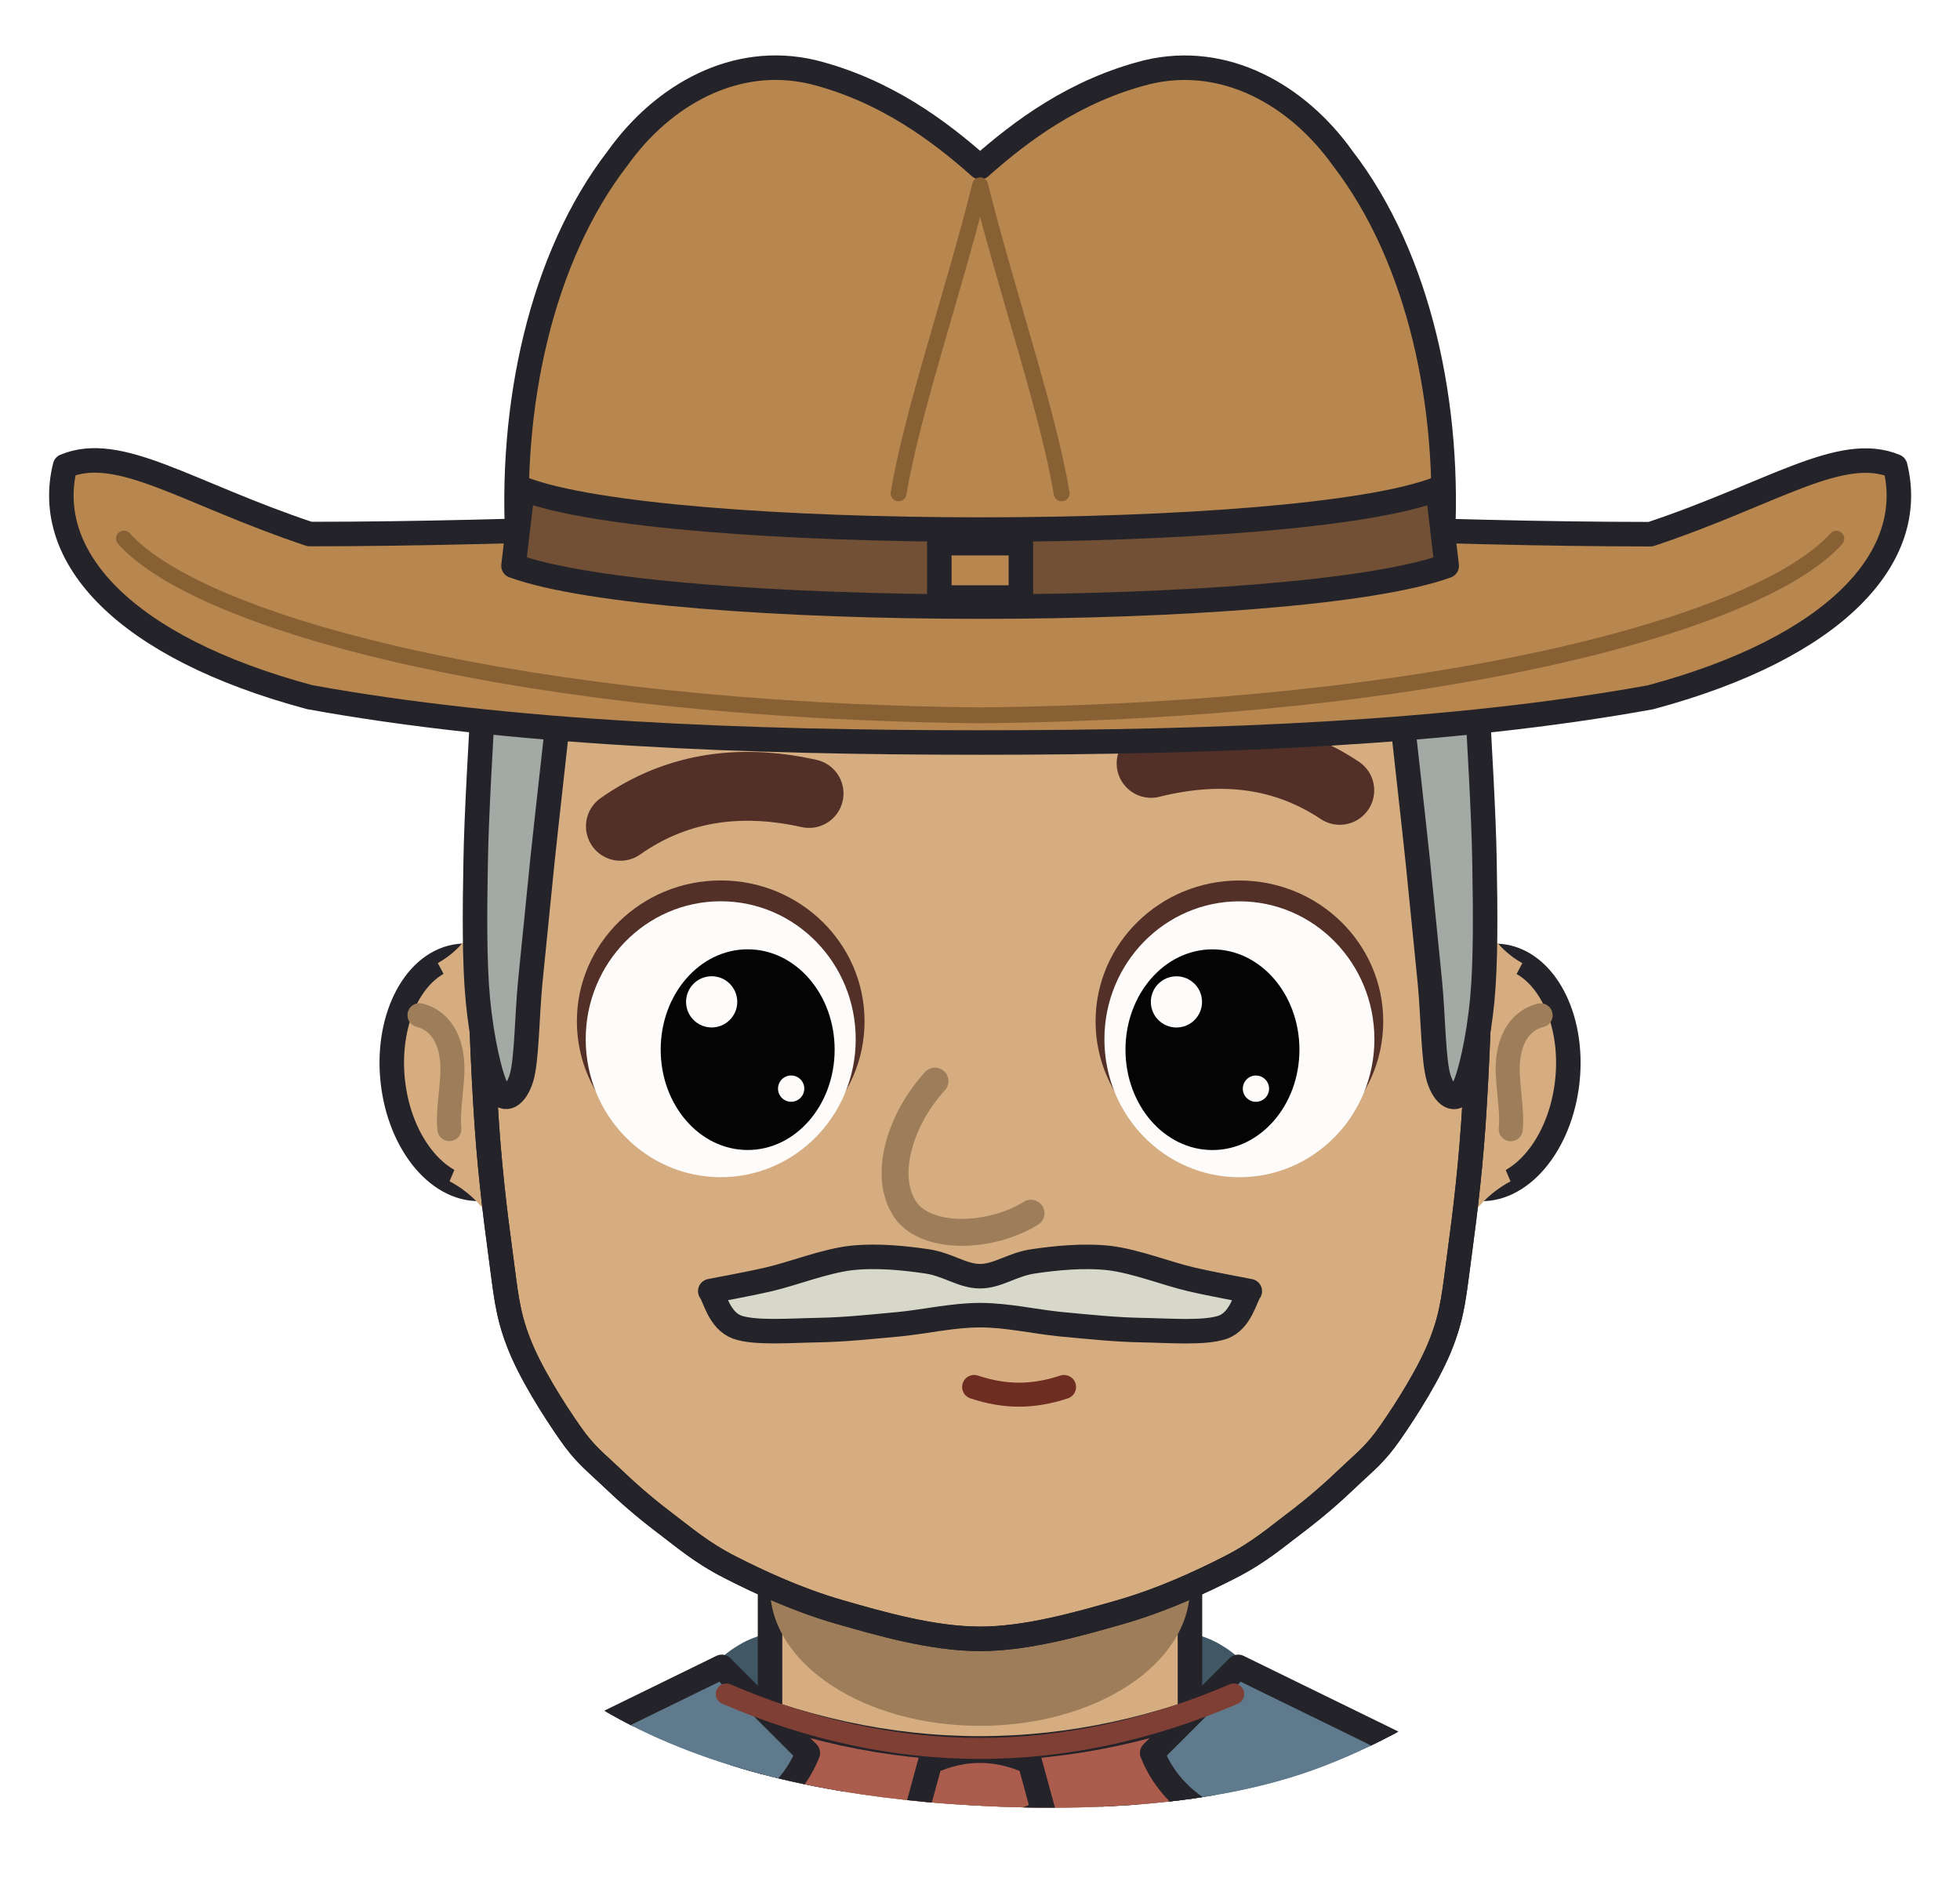
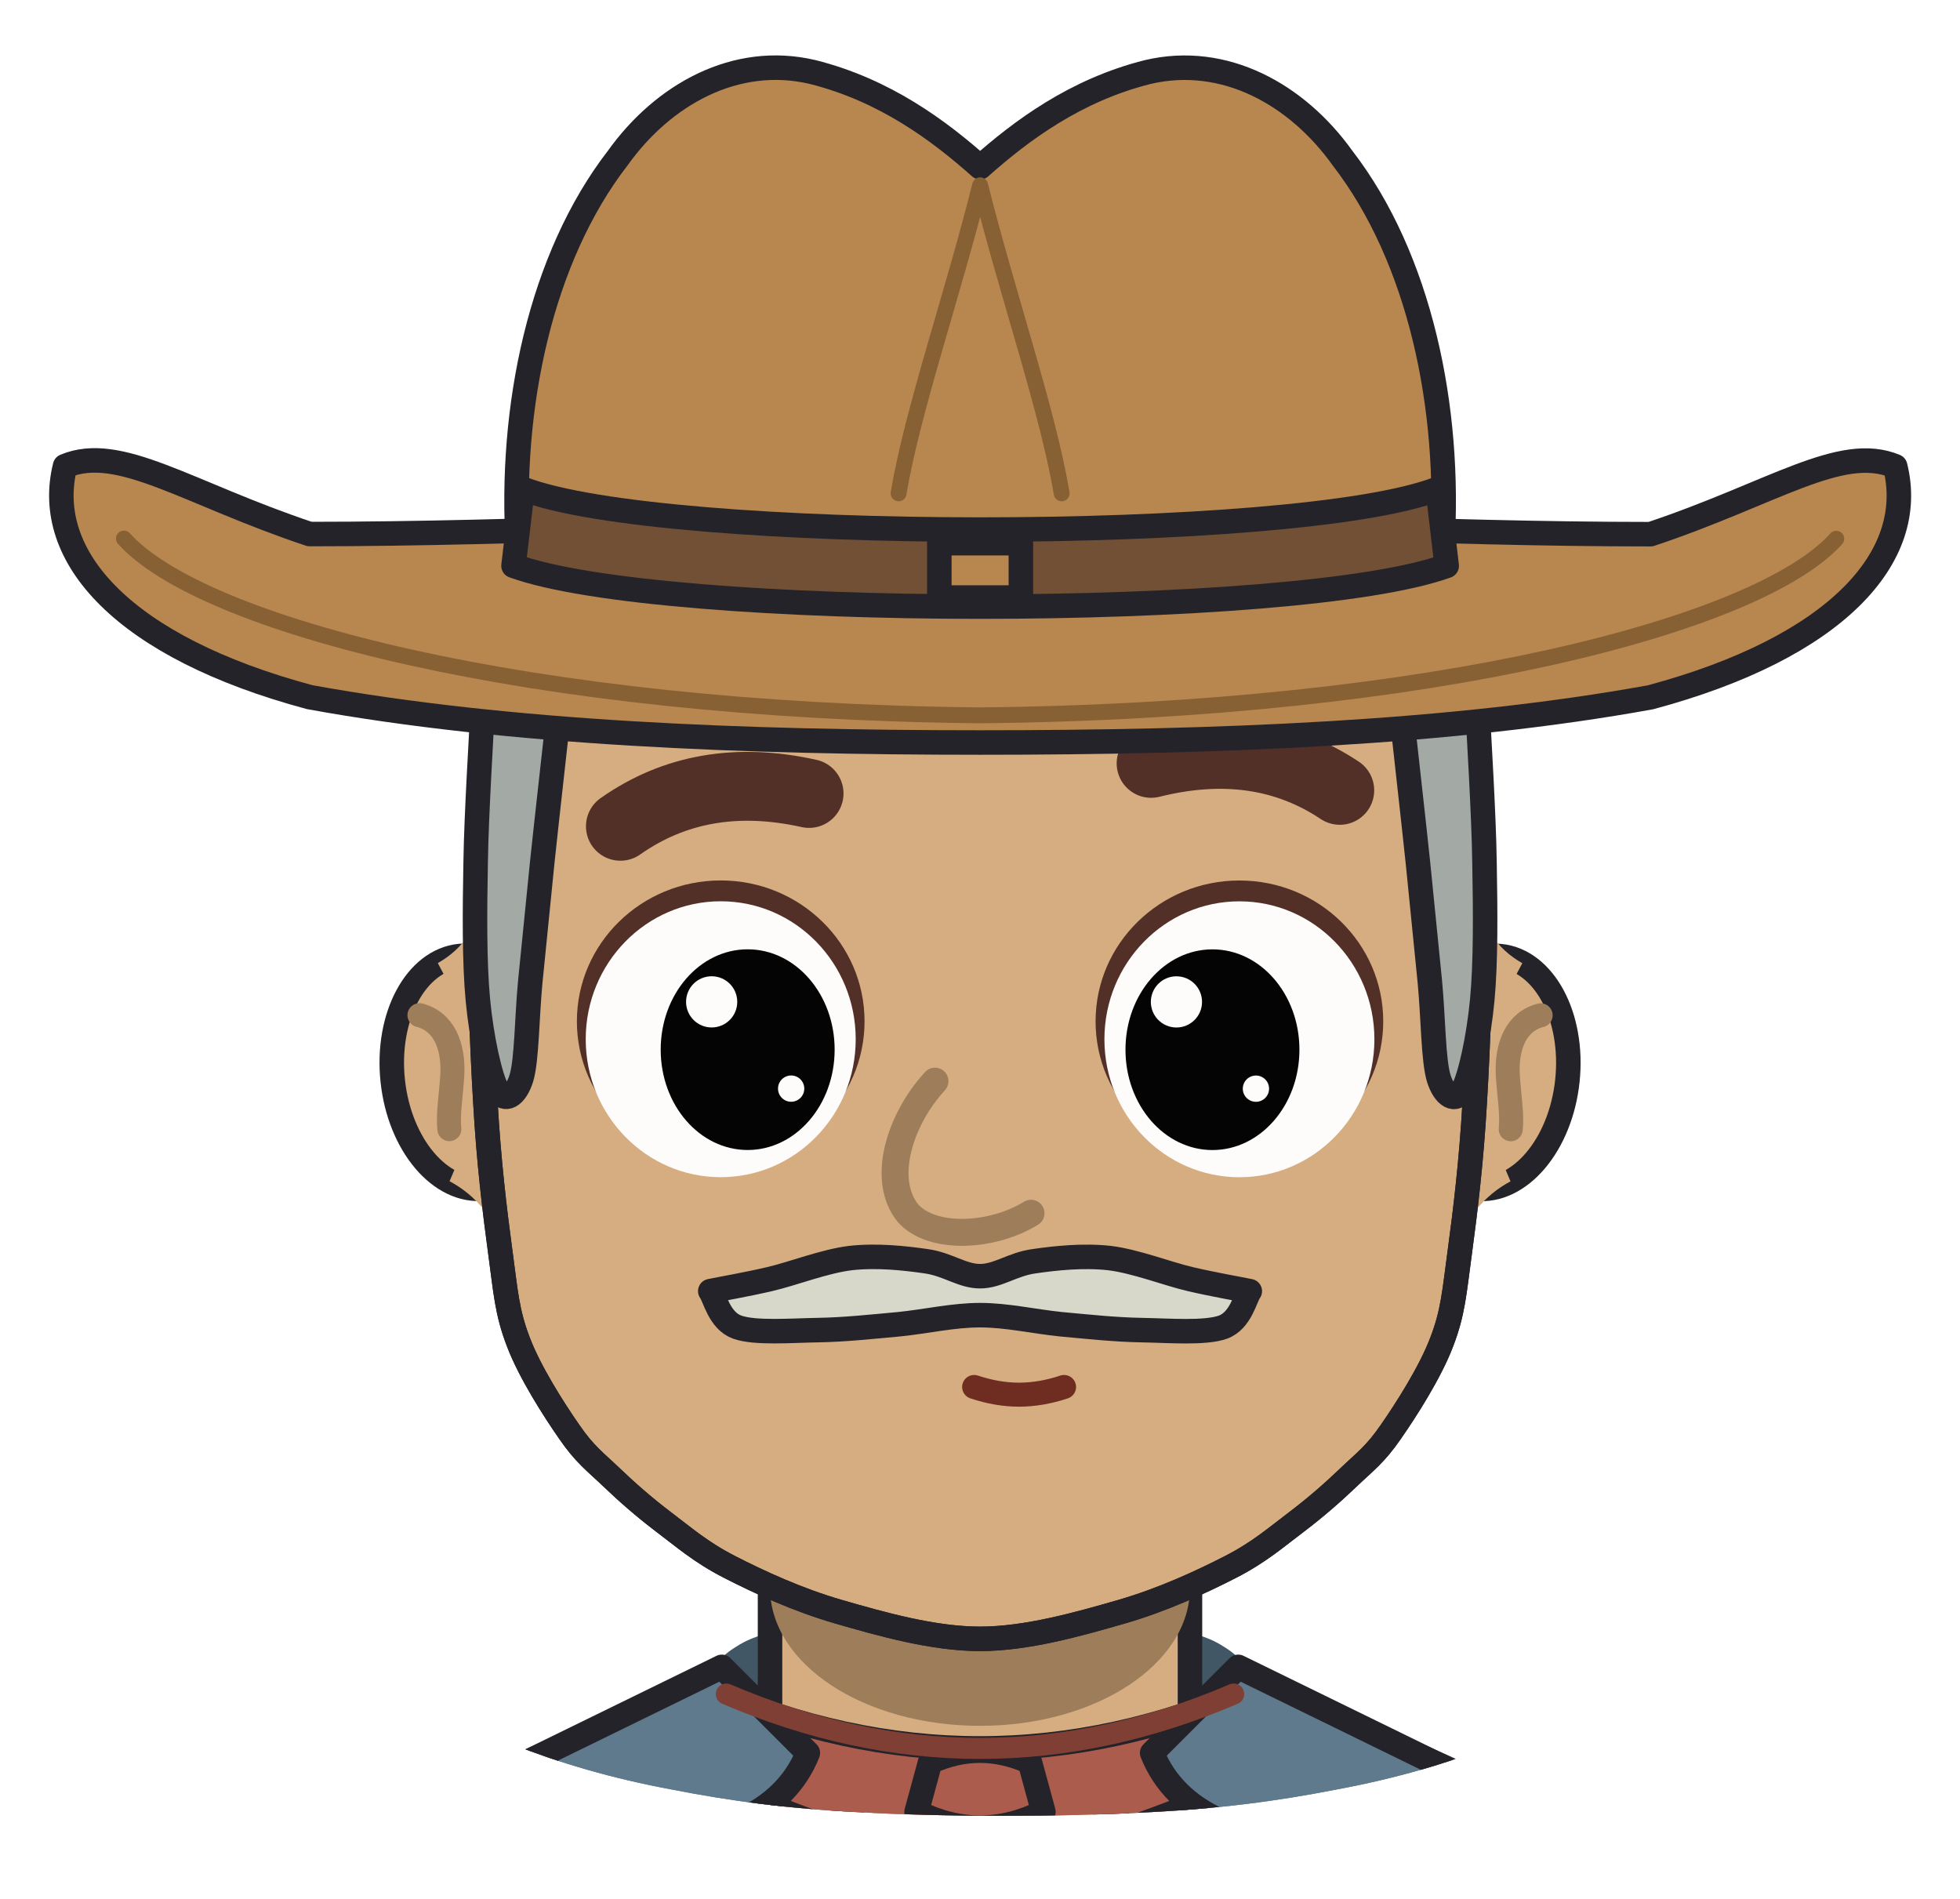
<svg xmlns="http://www.w3.org/2000/svg" viewBox="0 0 320 310" width="320" height="310">
  <defs>
    <clipPath id="cd15b">
      <rect x="-4000" y="-4000" width="9000" height="9000" />
    </clipPath>
-     <pattern id="cd15pat" width="28" height="28" patternUnits="userSpaceOnUse">
-       <rect width="28" height="28" fill="#FFE94A" />
-       <rect width="14" height="28" fill="#F6A5C0" />
+     <pattern id="cd15pat" width="72" height="72" patternUnits="userSpaceOnUse">
+       <rect width="72" height="72" fill="#FFE94A" />
+       <rect width="36" height="36" fill="#F6A5C0" />
+       <rect x="36" y="36" width="36" height="36" fill="#F6A5C0" />
    </pattern>
    <clipPath id="cd15cr">
-       <path d="M825.36 639.53C820.78 687.47 821.86 742.41 793.04 784.16C764.22 825.90 704.69 869.54 652.17 889.74C599.65 910.21 531.24 910.48 477.38 905.90C423.51 901.05 372.07 888.93 328.70 862.27C285.61 835.60 242.52 794.12 218.01 745.91C193.50 697.97 181.65 625.25 181.92 574.08C181.92 523.17 188.92 478.73 218.81 439.41C248.71 400.09 307.69 358.61 361.83 338.41C415.70 317.94 487.07 314.44 542.82 317.13C598.31 319.82 648.67 324.40 695.27 354.30C741.59 383.93 800.04 447.76 821.59 495.16C843.40 542.83 830.20 591.31 825.36 639.53Z" />
+       <path d="M932.82 582.16C950.33 532.87 982.11 460.42 982.11 410.05C982.11 359.69 957.87 310.13 932.01 279.42C906.16 248.72 862.52 234.45 826.97 225.56C791.42 216.67 751.56 223.40 718.70 225.56C686.11 227.71 657.56 234.98 629.82 238.49C602.35 242.26 579.72 246.03 552.79 247.37C525.86 248.72 495.42 248.72 468.49 247.10C441.55 245.22 418.93 241.18 390.65 236.60C362.64 232.02 333.55 223.13 299.35 218.82C264.87 214.78 222.32 204.28 184.34 211.55C146.09 218.82 98.15 231.21 70.41 262.46C42.67 293.43 16.54 345.68 17.89 398.74C19.24 451.53 57.48 528.83 78.49 580.00C99.77 631.18 130.74 675.08 145.02 705.51C159.02 736.22 155.25 746.18 163.33 763.96C171.14 781.73 180.57 797.36 192.69 811.63C205.08 826.17 219.62 839.10 236.32 850.41C253.29 862.00 272.14 871.96 293.42 880.31C314.70 888.66 337.59 895.39 363.72 900.24C389.84 905.36 415.43 908.86 450.17 910.48C484.65 912.36 536.63 912.36 571.10 910.48C605.58 908.86 631.44 905.36 657.56 900.24C683.69 895.39 706.58 888.66 727.86 880.31C748.87 871.96 767.99 862.00 784.69 850.41C801.65 839.10 816.20 826.17 828.32 811.63C840.71 797.36 850.14 781.73 857.95 763.96C866.03 746.18 863.33 735.95 875.72 705.51C888.38 675.35 915.04 631.18 932.82 582.16Z" />
      <path d="M-473.50 -700.97L1473.50 -700.97L1473.50 664.63L-473.50 664.63Z" />
    </clipPath>
    <clipPath id="cd15s">
      <path d="M500 970.1L616.5 850.9C621.8 853.2 636.8 859.1 648.3 864.2C659.7 869.3 672.5 875.4 685.3 881.4C698.1 887.3 712.5 893.3 725 899.9C737.6 906.5 750.8 914.3 760.8 921.1C770.7 927.9 778 934.3 784.6 941C791.2 947.6 795.8 954.2 800.5 960.8C805.1 967.4 808.6 974.1 812.4 980.7C816.1 987.2 821.2 996.8 823 1000L177 1000C178.8 996.8 183.9 987.2 187.6 980.7C191.4 974.1 194.9 967.4 199.5 960.8C204.2 954.2 208.8 947.6 215.4 941C222 934.3 229.3 927.9 239.2 921.1C249.2 914.3 262.4 906.5 275 899.9C287.5 893.3 301.9 887.3 314.7 881.4C327.5 875.4 340.3 869.3 351.7 864.2C363.2 859.1 378.2 853.2 383.5 850.9L500 970.1Z" fill="#5E7A8C" stroke="#242329" stroke-width="10.82" stroke-linejoin="round" stroke-linecap="round" transform="translate(500 1014) scale(0.86) translate(-500 -1000)" />
      <path d="M380 856Q500 908 620 856L596 906Q548 926 500 934Q452 926 404 906Z" fill="#AC5C4D" stroke="#242329" stroke-width="10.82" stroke-linejoin="round" stroke-linecap="round" transform="translate(500 1014) scale(0.86) translate(-500 -1000)" />
      <path d="M386 846L296 890Q288 906 306 910L394 914Q416 904 424 884Z" fill="#5E7A8C" stroke="#242329" stroke-width="10.82" stroke-linejoin="round" stroke-linecap="round" transform="translate(500 1014) scale(0.86) translate(-500 -1000)" />
      <path d="M614 846L704 890Q712 906 694 910L606 914Q584 904 576 884Z" fill="#5E7A8C" stroke="#242329" stroke-width="10.82" stroke-linejoin="round" stroke-linecap="round" transform="translate(500 1014) scale(0.86) translate(-500 -1000)" />
      <path d="M478 888Q500 878 522 888L528 910Q500 924 472 910Z" fill="#AC5C4D" stroke="#242329" stroke-width="10.82" stroke-linejoin="round" stroke-linecap="round" transform="translate(500 1014) scale(0.86) translate(-500 -1000)" />
      <path d="M388 858Q500 906 612 858" fill="none" stroke="#7F3F34" stroke-width="9.3" stroke-linecap="round" transform="translate(500 1014) scale(0.86) translate(-500 -1000)" />
    </clipPath>
    <clipPath id="cd15eL">
      <ellipse cx="385.5" cy="569" rx="59.6" ry="60.9" />
    </clipPath>
    <clipPath id="cd15eR">
      <ellipse cx="614.5" cy="569" rx="59.6" ry="60.9" />
    </clipPath>
    <filter id="cd15bl" x="-60%" y="-90%" width="220%" height="280%">
      <feGaussianBlur stdDeviation="15" />
    </filter>
    <clipPath id="cd15eo">
      <path d="M-1000 -1000H2000V2000H-1000Z" />
    </clipPath>
    <clipPath id="cd15ck">
      <ellipse cx="385.5" cy="561.1" rx="66.5" ry="65.2" />
      <ellipse cx="385.5" cy="569" rx="62.6" ry="63.9" />
      <ellipse cx="614.5" cy="561.1" rx="66.5" ry="65.2" />
      <ellipse cx="614.5" cy="569" rx="62.6" ry="63.9" />
    </clipPath>
  </defs>
  <g transform="translate(-55 -107) scale(0.43)">
    <g clip-path="url(#cd15b)">
      <g transform="translate(500 1014) scale(0.86) translate(-500 -1000)">
        <g clip-path="url(#cd15cr)">
          <g transform="translate(0 0.06)">
            <path d="M500 824.5C525.6 824.5 558.7 826.2 576.8 828.4C594.9 830.7 601.5 833.1 608.5 837.7C615.6 842.3 619.6 847.4 619.1 856.2C618.7 865.1 625.8 880.5 605.9 890.7C586 900.8 535.3 917.1 500 917.1C464.7 917.1 414 900.8 394.1 890.7C374.2 880.5 381.3 865.1 380.9 856.2C380.4 847.4 384.4 842.3 391.5 837.7C398.5 833.1 405.1 830.7 423.2 828.4C441.3 826.2 474.4 824.5 500 824.5Z" fill="#415766" />
          </g>
        </g>
        <g clip-path="url(#cd15cr)">
          <g transform="translate(0 0.06)">
            <path d="M407.3 768.9L407.3 935.7Q407.3 967.4 439.1 967.4L560.9 967.4Q592.7 967.4 592.7 935.7L592.7 768.9Z" fill="#D6AD81" stroke="#242329" stroke-width="10.82" stroke-linejoin="round" stroke-linecap="round" />
            <ellipse cx="500" cy="811.2" rx="92.7" ry="60.9" fill="#9D7D5A" />
          </g>
        </g>
        <g transform="matrix(1 0.0001 -0.0001 1 0.08335 0.01754)">
          <ellipse cx="275.6" cy="583.6" rx="35.1" ry="51.6" transform="rotate(-6 275.6 583.6)" fill="#D6AD81" stroke="#242329" stroke-width="10.82" stroke-linejoin="round" stroke-linecap="round" />
          <ellipse cx="724.4" cy="583.6" rx="35.1" ry="51.6" transform="rotate(6 724.4 583.6)" fill="#D6AD81" stroke="#242329" stroke-width="10.82" stroke-linejoin="round" stroke-linecap="round" />
          <path d="M281.3 496.1C281.3 518.4 271 529.5 260.6 535.4L286.2 583.6ZM718.7 496.1C718.7 518.4 729 529.5 739.4 535.4L713.8 583.6ZM291.8 671C288.8 648.8 276.3 637.3 265.8 631.7L286.2 583.6ZM708.2 671C711.2 648.8 723.7 637.3 734.2 631.7L713.8 583.6Z" fill="#D6AD81" />
          <path d="M252.5 558.4C263.1 561.1 267.7 571.6 267 584.9C266.4 594.2 265 602.1 265.7 608.7M747.5 558.4C736.9 561.1 732.3 571.6 733 584.9C733.6 594.2 735 602.1 734.3 608.7" fill="none" stroke="#9D7D5A" stroke-width="10.6" stroke-linecap="round" stroke-linejoin="round" />
        </g>
        <g transform="matrix(1 0.0001 -0.0001 1 0.08335 0.01754)">
          <path d="M500 255.3C526.5 255.3 554.7 258.6 579.4 265.9C604.1 273.2 628.8 284 648.3 299C667.7 314 684.4 334.9 695.9 355.9C707.4 376.8 712.9 400 717.1 424.7C721.3 449.4 720.8 475.5 721.1 504.1C721.3 532.8 720 570.3 718.4 596.8C716.9 623.3 714.2 645.3 711.8 663C709.4 680.6 708.9 689.5 703.8 702.7C698.8 715.9 688.2 732.5 681.3 742.4C674.5 752.3 669.8 755.6 662.8 762.3C655.9 768.9 648.4 775.5 639.7 782.1C630.9 788.7 623.4 795.4 610.5 802C597.6 808.6 580.6 816.5 562.2 821.8C543.8 827.1 520.7 833.7 500 833.7C479.3 833.7 456.2 827.1 437.8 821.8C419.4 816.5 402.4 808.6 389.5 802C376.6 795.4 369.1 788.7 360.3 782.1C351.6 775.5 344.1 768.9 337.2 762.3C330.2 755.6 325.5 752.3 318.7 742.4C311.8 732.5 301.2 715.9 296.2 702.7C291.1 689.5 290.6 680.6 288.2 663C285.8 645.3 283.1 623.3 281.6 596.8C280 570.3 278.7 532.8 278.9 504.1C279.2 475.5 278.7 449.4 282.9 424.7C287.1 400 292.6 376.8 304.1 355.9C315.6 334.9 332.3 314 351.7 299C371.2 284 395.9 273.2 420.6 265.9C445.3 258.6 473.5 255.3 500 255.3Z" fill="#D6AD81" data-sk="1" stroke="#242329" stroke-width="10.82" stroke-linejoin="round" stroke-linecap="round" />
        </g>
        <g clip-path="url(#cd15cr)">
          <g transform="translate(0 0.13)">
            <path d="M500 970.1L616.5 850.9C621.8 853.2 636.8 859.1 648.3 864.2C659.7 869.3 672.5 875.4 685.3 881.4C698.1 887.3 712.5 893.3 725 899.9C737.6 906.5 750.8 914.3 760.8 921.1C770.7 927.9 778 934.3 784.6 941C791.2 947.6 795.8 954.2 800.5 960.8C805.1 967.4 808.6 974.1 812.4 980.7C816.1 987.2 821.2 996.8 823 1000L177 1000C178.8 996.8 183.9 987.2 187.6 980.7C191.4 974.1 194.9 967.4 199.5 960.8C204.2 954.2 208.8 947.6 215.4 941C222 934.3 229.3 927.9 239.2 921.1C249.2 914.3 262.4 906.5 275 899.9C287.5 893.3 301.9 887.3 314.7 881.4C327.5 875.4 340.3 869.3 351.7 864.2C363.2 859.1 378.2 853.2 383.5 850.9L500 970.1Z" fill="#5E7A8C" stroke="#242329" stroke-width="10.82" stroke-linejoin="round" stroke-linecap="round" />
            <path d="M380 856Q500 908 620 856L596 906Q548 926 500 934Q452 926 404 906Z" fill="#AC5C4D" stroke="#242329" stroke-width="10.82" stroke-linejoin="round" stroke-linecap="round" />
            <path d="M386 846L296 890Q288 906 306 910L394 914Q416 904 424 884Z" fill="#5E7A8C" stroke="#242329" stroke-width="10.82" stroke-linejoin="round" stroke-linecap="round" />
            <path d="M614 846L704 890Q712 906 694 910L606 914Q584 904 576 884Z" fill="#5E7A8C" stroke="#242329" stroke-width="10.82" stroke-linejoin="round" stroke-linecap="round" />
            <path d="M478 888Q500 878 522 888L528 910Q500 924 472 910Z" fill="#AC5C4D" stroke="#242329" stroke-width="10.82" stroke-linejoin="round" stroke-linecap="round" />
            <path d="M388 858Q500 906 612 858" fill="none" stroke="#7F3F34" stroke-width="9.3" stroke-linecap="round" />
          </g>
        </g>
        <g transform="matrix(1 0.0001 -0.0001 1 0.08335 0.01754)">
          <g filter="url(#cd15bl)">
            <ellipse cx="330.6" cy="668.3" rx="35.7" ry="19.9" fill="#DD8E67" opacity="0.000" transform="matrix(0.4 0 0 0.4 198.36 400.98)" />
          </g>
          <g filter="url(#cd15bl)">
            <ellipse cx="669.4" cy="668.3" rx="35.7" ry="19.9" fill="#DD8E67" opacity="0.000" transform="matrix(0.4 0 0 0.4 401.64 400.98)" />
          </g>
        </g>
        <g transform="matrix(1 0.0001 -0.0001 1 0.08335 0.01754)">
          <path d="M619.1 680.2C617.1 682.8 615.2 693.2 607.2 696.1C599.3 698.9 583.4 697.6 571.5 697.4C559.6 697.2 547.7 695.9 535.7 694.8C523.8 693.6 511.9 690.8 500 690.8C488.1 690.8 476.2 693.6 464.3 694.8C452.3 695.9 440.4 697.2 428.5 697.4C416.6 697.6 400.7 698.9 392.8 696.1C384.8 693.2 382.9 682.8 380.9 680.2C385.2 679.3 396.8 677.3 407.1 674.9C417.4 672.5 431.3 667 442.8 665.6C454.3 664.3 466.6 665.6 476.2 667C485.7 668.3 492.1 673.6 500 673.6C507.9 673.6 514.3 668.3 523.8 667C533.4 665.6 545.7 664.3 557.2 665.6C568.7 667 582.6 672.5 592.9 674.9C603.2 677.3 614.8 679.3 619.1 680.2Z" fill="#D7D8CA" stroke="#242329" stroke-width="10.82" stroke-linejoin="round" stroke-linecap="round" />
          <path d="M500 255.3C526.5 255.3 554.7 258.6 579.4 265.9C604.1 273.2 628.8 284 648.3 299C667.7 314 684.4 334.9 695.9 355.9C707.4 376.8 712.9 400 717.1 424.7C721.3 449.4 720.8 475.5 721.1 504.1C721.3 532.8 720 570.3 718.4 596.8C716.9 623.3 714.2 645.3 711.8 663C709.4 680.6 708.9 689.5 703.8 702.7C698.8 715.9 688.2 732.5 681.3 742.4C674.5 752.3 669.8 755.6 662.8 762.3C655.9 768.9 648.4 775.5 639.7 782.1C630.9 788.7 623.4 795.4 610.5 802C597.6 808.6 580.6 816.5 562.2 821.8C543.8 827.1 520.7 833.7 500 833.7C479.3 833.7 456.2 827.1 437.8 821.8C419.4 816.5 402.4 808.6 389.5 802C376.6 795.4 369.1 788.7 360.3 782.1C351.6 775.5 344.1 768.9 337.2 762.3C330.2 755.6 325.5 752.3 318.7 742.4C311.8 732.5 301.2 715.9 296.2 702.7C291.1 689.5 290.6 680.6 288.2 663C285.8 645.3 283.1 623.3 281.6 596.8C280 570.3 278.7 532.8 278.9 504.1C279.2 475.5 278.7 449.4 282.9 424.7C287.1 400 292.6 376.8 304.1 355.9C315.6 334.9 332.3 314 351.7 299C371.2 284 395.9 273.2 420.6 265.9C445.3 258.6 473.5 255.3 500 255.3Z" fill="none" stroke="#242329" stroke-width="10.82" stroke-linejoin="round" stroke-linecap="round" />
        </g>
        <g transform="matrix(1 0.0001 -0.0001 1 0.08335 0.01754)">
          <path fill="#A3A9A4" data-o="f" d="M280.4 422.1C279.9 433.5 277.6 469.3 277.3 490.9C276.9 512.5 276.7 535 278.3 551.8C279.9 568.6 283.7 585.8 286.9 591.5C290.1 597.2 295 594.2 297.5 586.2C299.9 578.3 299.9 559.7 301.4 543.8C303 528 304.8 509.9 306.7 490.9C308.7 471.9 312.3 440.2 313.4 430C307.9 428.7 285.9 423.4 280.4 422.1ZM719.6 422.1C720.1 433.5 722.4 469.3 722.7 490.9C723.1 512.5 723.3 535 721.7 551.8C720.1 568.6 716.3 585.8 713.1 591.5C709.9 597.2 705 594.2 702.5 586.2C700.1 578.3 700.1 559.7 698.6 543.8C697 528 695.2 509.9 693.3 490.9C691.3 471.9 687.7 440.2 686.6 430C692.1 428.7 714.1 423.4 719.6 422.1Z" stroke="#242329" stroke-width="10.82" stroke-linejoin="round" stroke-linecap="round" />
        </g>
        <g transform="matrix(1 0.0001 -0.0001 1 0.08335 0.01754)">
          <g clip-path="url(#cd15eo)" display="inline">
            <g>
              <ellipse cx="385.5" cy="561.1" rx="63.5" ry="62.2" fill="#523027" />
              <ellipse cx="385.5" cy="569" rx="59.6" ry="60.9" fill="#FDFCFA" />
              <g clip-path="url(#cd15eL)">
                <g transform="translate(0.00 0.00)">
                  <ellipse cx="397.4" cy="573.6" rx="38.4" ry="44.3" fill="#050404" />
                  <circle cx="381.5" cy="552.5" r="11.3" fill="#FDFCFA" />
                  <circle cx="416.6" cy="590.8" r="5.8" fill="#FDFCFA" />
                </g>
              </g>
            </g>
            <g>
              <ellipse cx="614.5" cy="561.1" rx="63.5" ry="62.2" fill="#523027" />
              <ellipse cx="614.5" cy="569" rx="59.6" ry="60.9" fill="#FDFCFA" />
              <g clip-path="url(#cd15eR)">
                <g transform="translate(0.00 0.00)">
                  <ellipse cx="602.6" cy="573.6" rx="38.4" ry="44.3" fill="#050404" />
                  <circle cx="586.7" cy="552.5" r="11.3" fill="#FDFCFA" />
                  <circle cx="621.8" cy="590.8" r="5.8" fill="#FDFCFA" />
                </g>
              </g>
            </g>
          </g>
          <g clip-path="url(#cd15ck)">
            <g>
              <path d="M312.7 618C312.7 669.6 458.3 669.6 458.3 618Q385.5 596.8 312.7 618ZM541.7 618C541.7 669.6 687.3 669.6 687.3 618Q614.5 596.8 541.7 618Z" fill="#D6AD81" display="none" />
            </g>
          </g>
          <path fill="none" stroke="#523027" stroke-linecap="round" stroke-linejoin="round" display="none" />
          <path fill="none" stroke="#523027" stroke-width="30.4" stroke-linecap="round" stroke-linejoin="round" d="M341.2 475.0Q376.9 449.9 424.5 460.5M658.8 459.1Q623.1 435.3 575.5 447.2" transform="translate(0 0.00)" />
          <g>
            <path d="M480.1 587.5C464.3 604.7 456.3 631.2 468.2 645.8C478.8 657.7 505.3 656.4 522.5 645.8" fill="none" stroke="#9D7D5A" stroke-width="11.9" stroke-linecap="round" stroke-linejoin="round" />
          </g>
          <path fill="#6E2D20" stroke="#6E2D20" stroke-linejoin="round" stroke-linecap="round" d="M497.4 722.5C504.0 724.7 510.6 725.9 517.2 725.9C523.8 725.9 530.5 724.7 537.1 722.5C530.5 724.7 523.8 725.9 517.2 725.9C510.6 725.9 504.0 724.7 497.4 722.5Z" stroke-width="10.60" />
          <path fill="#FDFCFA" display="none" />
          <g>
            <path d="M469.6 731.4Q500 714.2 530.4 731.4Q500 745.1 469.6 731.4Z" fill="#D9604A" display="none" />
          </g>
        </g>
        <g transform="matrix(1 0.0001 -0.0001 1 0.08335 0.01754)">
          <path d="M96 316C120 306 150 328 204 346C300 346 396 340 500 340C604 340 700 346 796 346C850 328 880 306 904 316C914 356 878 396 796 418C708 434 604 438 500 438C396 438 292 434 204 418C122 396 86 356 96 316Z" fill="#B8864F" stroke="#242329" stroke-width="10.82" stroke-linejoin="round" stroke-linecap="round" />
          <path d="M122 348C156 386 300 424 500 426C700 424 844 386 878 348" fill="none" stroke="#876033" stroke-width="7" stroke-linecap="round" stroke-linejoin="round" />
          <path d="M296 352C292 290 306 224 340 180C360 152 392 134 426 142C458 150 482 168 500 184C518 168 542 150 574 142C608 134 640 152 660 180C694 224 708 290 704 352Z" fill="#B8864F" stroke="#242329" stroke-width="10.82" stroke-linejoin="round" stroke-linecap="round" />
          <path d="M500 192C488 240 470 292 464 328M500 192C512 240 530 292 536 328" fill="none" stroke="#876033" stroke-width="7" stroke-linecap="round" stroke-linejoin="round" />
          <path d="M298 326C360 350 640 350 702 326L706 360C640 384 360 384 294 360Z" fill="#725035" stroke="#242329" stroke-width="10.82" stroke-linejoin="round" stroke-linecap="round" />
          <path d="M482 350h36v24h-36Z" fill="#B8864F" stroke="#242329" stroke-width="10.82" stroke-linejoin="round" stroke-linecap="round" />
        </g>
      </g>
    </g>
    <g clip-path="url(#cd15b)">
      <g transform="translate(0 0.00)" />
    </g>
  </g>
</svg>
